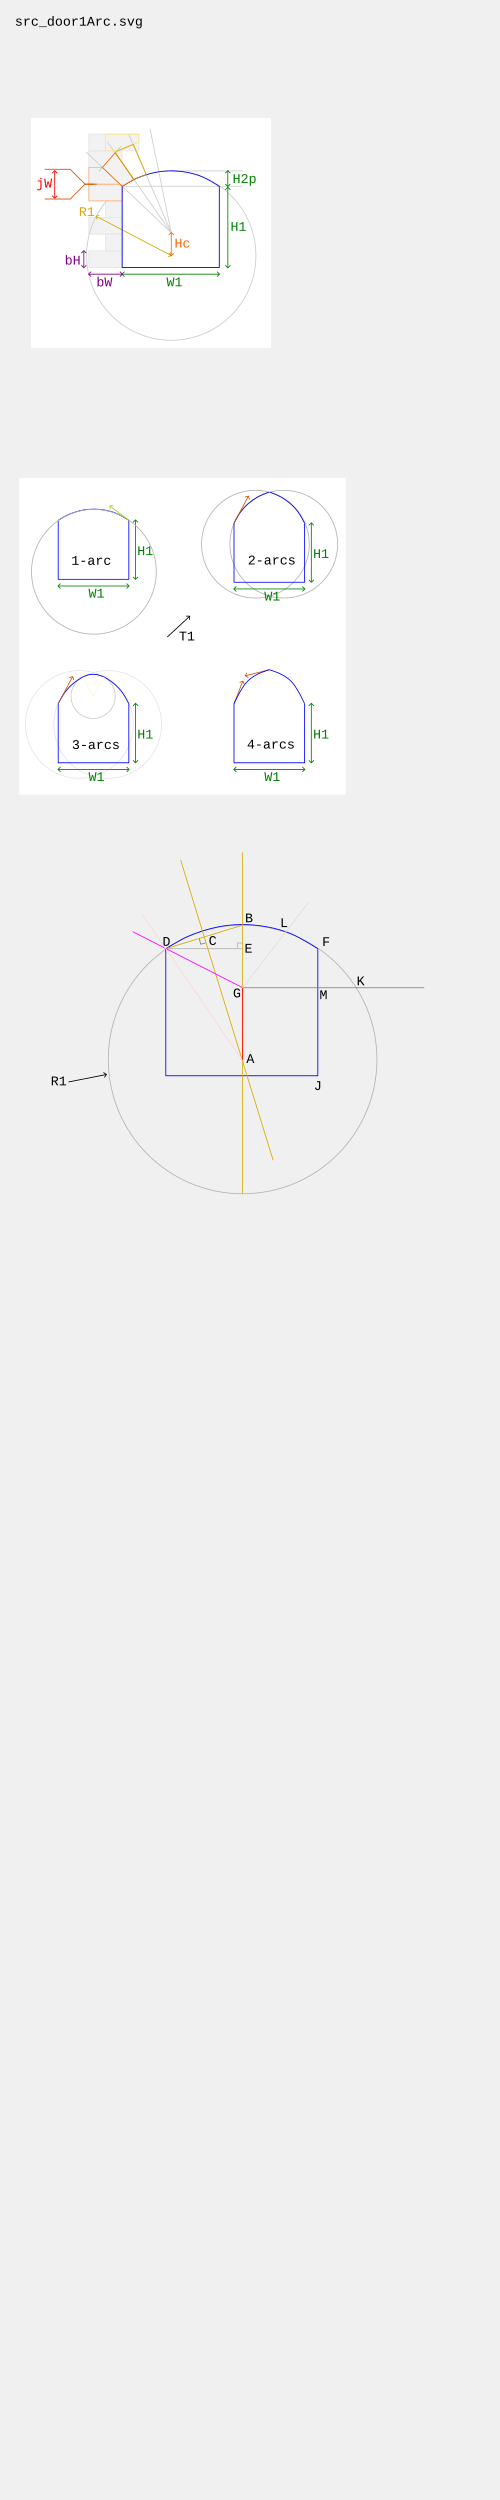
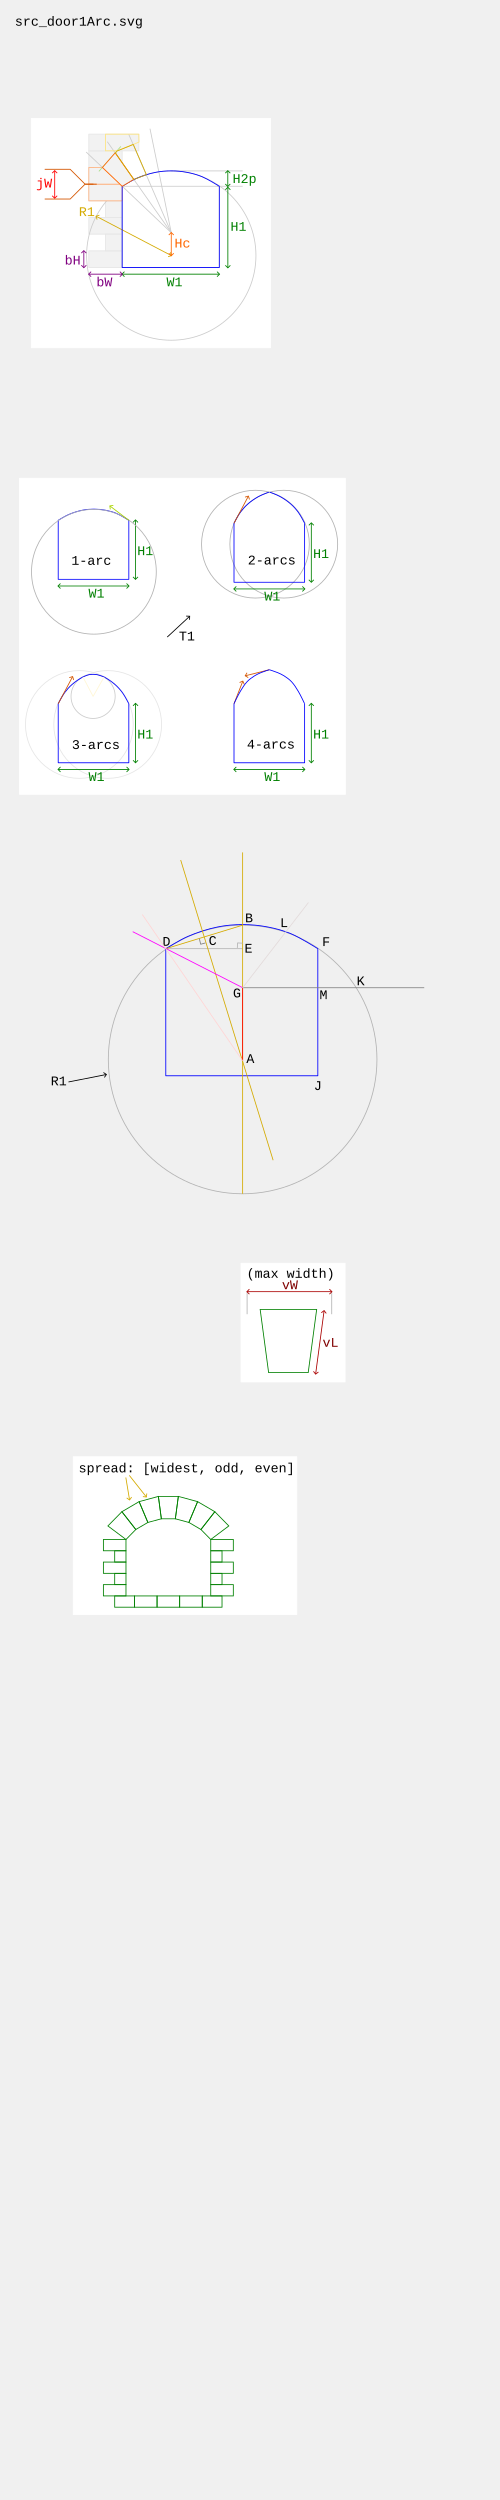
- <svg xmlns="http://www.w3.org/2000/svg" width="600" height="3000" viewBox="0 0 158.75 793.75" version="1.1" id="svg1">
+ <svg xmlns="http://www.w3.org/2000/svg" width="600" height="3000" viewBox="0 0 158.75 793.75" version="1.1" id="svg1" xml:space="preserve">
  <defs id="defs1">
+     <rect x="210.871" y="1667.853" width="150.349" height="35.357" id="rect70" />
+     <rect x="446.587" y="1549.995" width="34.72" height="27.076" id="rect69" />
+     <rect x="416.645" y="1601.916" width="44.914" height="37.906" id="rect42" />
+     <rect x="116.584" y="1726.463" width="266.296" height="65.618" id="rect4" />
    <rect x="393.267" y="1221.244" width="30.632" height="26.128" id="rect3" />
    <rect x="224.788" y="1371.253" width="36.038" height="31.083" id="rect29" />
    <rect x="216.229" y="1327.107" width="36.489" height="28.38" id="rect28" />
    <rect x="361.733" y="1313.142" width="38.402" height="30.182" id="rect27" />
    <rect x="438.305" y="272.029" width="58.611" height="49.054" id="rect39" />
    <rect x="433.846" y="1483.739" width="37.587" height="37.587" id="rect59" />
    <rect x="547.244" y="1476.731" width="37.587" height="47.78" id="rect58" />
    <rect x="43.958" y="1212.347" width="43.307" height="33.765" id="rect56" />
    <rect x="71.989" y="1154.373" width="43.47" height="31.352" id="rect55" />
    <rect x="55.409" y="1182.053" width="32.434" height="36.939" id="rect54" />
    <rect x="139.648" y="1440.627" width="97.303" height="81.086" id="rect53" />
    <rect x="92.375" y="1069.643" width="33.765" height="34.72" id="rect52" />
    <rect x="108.32" y="1051.486" width="23.872" height="27.713" id="rect49" />
    <rect x="143.978" y="1012.185" width="20.068" height="21.145" id="rect48" />
    <rect x="103.524" y="1012.185" width="25.954" height="23.693" id="rect47" />
    <rect x="151.623" y="1054.034" width="22.935" height="22.616" id="rect38" />
    <rect x="218.515" y="762.574" width="58.611" height="40.773" id="rect22" />
    <rect x="377.146" y="430.023" width="47.462" height="22.616" id="rect37" />
    <rect x="366.179" y="389.251" width="39.636" height="27.076" id="rect36" />
    <rect x="441.791" y="937.208" width="81.664" height="34.472" id="rect34" />
    <rect x="440.791" y="880.963" width="79.51" height="35.104" id="rect33" />
    <rect x="439.666" y="823.938" width="72.527" height="38.702" id="rect32" />
    <rect x="435.612" y="776.173" width="56.76" height="22.524" id="rect31" />
    <rect x="180.641" y="115.322" width="45.498" height="34.236" id="rect25" />
    <rect x="96.853" y="102.709" width="45.949" height="31.984" id="rect24" />
    <rect x="32.885" y="95.952" width="44.147" height="32.434" id="rect23" />
    <rect x="-57.655" y="234.761" width="50.01" height="44.276" id="rect21" />
    <rect x="-75.811" y="210.552" width="36.95" height="30.261" id="rect20" />
    <rect x="-18.475" y="278.4" width="43.321" height="43.002" id="rect19" />
    <rect x="157.038" y="338.285" width="33.446" height="19.749" id="rect18" />
    <marker style="overflow:visible" id="ArrowWide" refX="0" refY="0" orient="auto-start-reverse" markerWidth="1" markerHeight="1" viewBox="0 0 1 1" preserveAspectRatio="xMidYMid">
      <path style="fill:none;stroke:context-stroke;stroke-width:1;stroke-linecap:butt" d="M 3,-3 0,0 3,3" transform="rotate(180,0.125,0)" id="path1" />
    </marker>
    <rect x="19.112" y="26.757" width="198.766" height="56.062" id="rect1" />
    <marker style="overflow:visible" id="ArrowWide-7" refX="0" refY="0" orient="auto-start-reverse" markerWidth="1" markerHeight="1" viewBox="0 0 1 1" preserveAspectRatio="xMidYMid">
      <path style="fill:none;stroke:context-stroke;stroke-width:1;stroke-linecap:butt" d="M 3,-3 0,0 3,3" transform="rotate(180,0.125,0)" id="path1-5" />
    </marker>
    <marker style="overflow:visible" id="ArrowWide-8" refX="0" refY="0" orient="auto-start-reverse" markerWidth="1" markerHeight="1" viewBox="0 0 1 1" preserveAspectRatio="xMidYMid">
      <path style="fill:none;stroke:context-stroke;stroke-width:1;stroke-linecap:butt" d="M 3,-3 0,0 3,3" transform="rotate(180,0.125,0)" id="path1-4" />
    </marker>
    <marker style="overflow:visible" id="ArrowWide-8-2" refX="0" refY="0" orient="auto-start-reverse" markerWidth="1" markerHeight="1" viewBox="0 0 1 1" preserveAspectRatio="xMidYMid">
      <path style="fill:none;stroke:context-stroke;stroke-width:1;stroke-linecap:butt" d="M 3,-3 0,0 3,3" transform="rotate(180,0.125,0)" id="path1-4-0" />
    </marker>
    <marker style="overflow:visible" id="ArrowWide-8-2-4" refX="0" refY="0" orient="auto-start-reverse" markerWidth="1" markerHeight="1" viewBox="0 0 1 1" preserveAspectRatio="xMidYMid">
      <path style="fill:none;stroke:context-stroke;stroke-width:1;stroke-linecap:butt" d="M 3,-3 0,0 3,3" transform="rotate(180,0.125,0)" id="path1-4-0-7" />
    </marker>
    <marker style="overflow:visible" id="ArrowWide-2" refX="0" refY="0" orient="auto-start-reverse" markerWidth="1" markerHeight="1" viewBox="0 0 1 1" preserveAspectRatio="xMidYMid">
      <path style="fill:none;stroke:context-stroke;stroke-width:1;stroke-linecap:butt" d="M 3,-3 0,0 3,3" transform="rotate(180,0.125,0)" id="path1-54" />
    </marker>
    <rect x="157.038" y="338.285" width="33.446" height="19.749" id="rect18-7" />
    <rect x="-18.475" y="278.4" width="43.321" height="43.002" id="rect19-8" />
    <marker style="overflow:visible" id="ArrowWide-6" refX="0" refY="0" orient="auto-start-reverse" markerWidth="1" markerHeight="1" viewBox="0 0 1 1" preserveAspectRatio="xMidYMid">
      <path style="fill:none;stroke:context-stroke;stroke-width:1;stroke-linecap:butt" d="M 3,-3 0,0 3,3" transform="rotate(180,0.125,0)" id="path1-8" />
    </marker>
    <rect x="-18.475" y="278.4" width="43.321" height="43.002" id="rect19-8-8" />
    <marker style="overflow:visible" id="ArrowWide-6-9" refX="0" refY="0" orient="auto-start-reverse" markerWidth="1" markerHeight="1" viewBox="0 0 1 1" preserveAspectRatio="xMidYMid">
      <path style="fill:none;stroke:context-stroke;stroke-width:1;stroke-linecap:butt" d="M 3,-3 0,0 3,3" transform="rotate(180,0.125,0)" id="path1-8-2" />
    </marker>
    <marker style="overflow:visible" id="ArrowWide-2-6" refX="0" refY="0" orient="auto-start-reverse" markerWidth="1" markerHeight="1" viewBox="0 0 1 1" preserveAspectRatio="xMidYMid">
      <path style="fill:none;stroke:context-stroke;stroke-width:1;stroke-linecap:butt" d="M 3,-3 0,0 3,3" transform="rotate(180,0.125,0)" id="path1-54-4" />
    </marker>
    <rect x="157.038" y="338.285" width="33.446" height="19.749" id="rect18-7-5" />
    <rect x="-18.475" y="278.4" width="43.321" height="43.002" id="rect19-8-2" />
    <marker style="overflow:visible" id="ArrowWide-6-6" refX="0" refY="0" orient="auto-start-reverse" markerWidth="1" markerHeight="1" viewBox="0 0 1 1" preserveAspectRatio="xMidYMid">
      <path style="fill:none;stroke:context-stroke;stroke-width:1;stroke-linecap:butt" d="M 3,-3 0,0 3,3" transform="rotate(180,0.125,0)" id="path1-8-1" />
    </marker>
    <marker style="overflow:visible" id="ArrowWide-2-61" refX="0" refY="0" orient="auto-start-reverse" markerWidth="1" markerHeight="1" viewBox="0 0 1 1" preserveAspectRatio="xMidYMid">
      <path style="fill:none;stroke:context-stroke;stroke-width:1;stroke-linecap:butt" d="M 3,-3 0,0 3,3" transform="rotate(180,0.125,0)" id="path1-54-5" />
    </marker>
    <rect x="157.038" y="338.285" width="33.446" height="19.749" id="rect18-7-4" />
    <rect x="-18.475" y="278.4" width="43.321" height="43.002" id="rect19-8-7" />
    <marker style="overflow:visible" id="ArrowWide-6-7" refX="0" refY="0" orient="auto-start-reverse" markerWidth="1" markerHeight="1" viewBox="0 0 1 1" preserveAspectRatio="xMidYMid">
      <path style="fill:none;stroke:context-stroke;stroke-width:1;stroke-linecap:butt" d="M 3,-3 0,0 3,3" transform="rotate(180,0.125,0)" id="path1-8-6" />
    </marker>
    <marker style="overflow:visible" id="ArrowWide-2-3" refX="0" refY="0" orient="auto-start-reverse" markerWidth="1" markerHeight="1" viewBox="0 0 1 1" preserveAspectRatio="xMidYMid">
      <path style="fill:none;stroke:context-stroke;stroke-width:1;stroke-linecap:butt" d="M 3,-3 0,0 3,3" transform="rotate(180,0.125,0)" id="path1-54-6" />
    </marker>
    <rect x="157.038" y="338.285" width="33.446" height="19.749" id="rect18-7-6" />
  </defs>
  <g id="layer1">
+     <rect style="fill:#ffffff;stroke:#ffffff;stroke-width:0.265;stroke-linejoin:round;stroke-dasharray:none" id="rect71" width="33.037" height="37.673" x="76.526" y="401.085" />
+     <rect style="fill:#ffffff;stroke:#ffffff;stroke-width:0.265;stroke-linejoin:round;stroke-dasharray:none" id="rect40" width="70.963" height="50.062" x="23.261" y="462.524" />
    <path style="fill:none;stroke:#b3b3b3;stroke-width:0.265;stroke-linejoin:round" d="M 52.636,301.203 H 77.035" id="path51" />
    <rect style="fill:#ffffff;stroke:#ffffff;stroke-width:0.265;stroke-linejoin:round" id="rect35" width="103.456" height="100.357" x="6.198" y="151.847" />
    <circle style="fill:none;stroke:#e6e6e6;stroke-width:0.265;stroke-linejoin:round" id="path19-1" cx="34.19" cy="230.019" r="17.109" />
    <circle style="fill:none;stroke:#e6e6e6;stroke-width:0.265;stroke-linejoin:round" id="path19-6-2" cx="25.194" cy="230.019" r="17.109" />
    <circle style="fill:none;stroke:#cccccc;stroke-width:0.265;stroke-linejoin:round" id="path25" cx="29.559" cy="221.1" r="7.008" />
    <rect style="fill:#ffffff;stroke:#ffffff;stroke-width:0.265;stroke-linejoin:round" id="rect26" width="75.961" height="72.8" x="9.945" y="37.589" />
    <rect style="fill:#f2f2f2;stroke:#e6e6e6;stroke-width:0.265;stroke-linejoin:round" id="rect13-2-8-6" width="10.583" height="5.292" x="33.494" y="42.6" />
    <rect style="fill:#f2f2f2;stroke:#e6e6e6;stroke-width:0.265;stroke-linejoin:round" id="rect13-2-8" width="10.583" height="5.292" x="28.203" y="47.891" />
    <rect style="fill:#f2f2f2;stroke:#e6e6e6;stroke-width:0.265;stroke-linejoin:round" id="rect13-2-2-9" width="10.583" height="5.292" x="28.203" y="53.183" />
    <rect style="fill:#f2f2f2;stroke:#e6e6e6;stroke-width:0.265;stroke-linejoin:round" id="rect13-3-7" width="5.292" height="5.292" x="33.494" y="63.766" />
    <rect style="fill:#f2f2f2;stroke:#e6e6e6;stroke-width:0.265;stroke-linejoin:round" id="rect13-2-2" width="10.583" height="5.292" x="28.203" y="58.475" />
    <rect style="fill:#f2f2f2;stroke:#e6e6e6;stroke-width:0.265;stroke-linejoin:round" id="rect13-2" width="10.583" height="5.292" x="28.203" y="69.058" />
    <rect style="fill:#f2f2f2;stroke:#e6e6e6;stroke-width:0.265;stroke-linejoin:round" id="rect13" width="10.583" height="5.292" x="28.203" y="79.641" />
    <rect style="fill:#f2f2f2;stroke:#e6e6e6;stroke-width:0.265;stroke-linejoin:round" id="rect13-3" width="5.292" height="5.292" x="33.494" y="74.35" />
    <path style="fill:#cccccc;stroke:#cccccc;stroke-width:0.265;stroke-linejoin:round" d="M 54.378,54.255 H 77.049" id="path5" />
    <text xml:space="preserve" transform="matrix(0.2645833,0,0,0.2645833,-0.3371169,-2.696935)" id="text1" style="font-size:16px;line-height:normal;font-family:'Liberation Mono';-inkscape-font-specification:'Liberation Mono';text-decoration-color:#000000;white-space:pre;shape-inside:url(#rect1);display:inline;fill:#000000;stroke-width:1;-inkscape-stroke:none;stop-color:#000000">
-       <tspan x="19.111" y="40.994" id="tspan28">src_door1Arc.svg</tspan>
+       <tspan x="19.111" y="40.994" id="tspan1">src_door1Arc.svg</tspan>
    </text>
    <rect style="fill:#ffffff;stroke:#cccccc;stroke-width:0.265;stroke-linejoin:round" id="rect2" width="30.846" height="25.789" x="38.786" y="59.144" />
    <circle style="fill:none;stroke:#cccccc;stroke-width:0.265;stroke-linejoin:round" id="path2" cx="54.378" cy="81.14" r="26.885" />
    <path style="fill:none;stroke:#008000;stroke-width:0.265;stroke-linejoin:round;marker-start:url(#ArrowWide);marker-end:url(#ArrowWide)" d="M 38.786,87.05 H 69.632" id="path4" />
    <path style="fill:#cccccc;stroke:#cccccc;stroke-width:0.265;stroke-linejoin:round" d="m 68.929,59.144 h 8.12" id="path7" />
    <path style="fill:#cccccc;stroke:#d4aa00;stroke-width:0.265;stroke-linejoin:round;marker-start:url(#ArrowWide);marker-end:url(#ArrowWide)" d="M 54.378,81.14 30.555,68.678" id="path8" />
    <path style="fill:#cccccc;stroke:#cccccc;stroke-width:0.265;stroke-linejoin:round" d="M 54.378,73.892 27.36,48.272" id="path10" />
    <path style="fill:#cccccc;stroke:#cccccc;stroke-width:0.265;stroke-linejoin:round" d="M 54.378,73.892 34.066,44.985" id="path11" />
    <path style="fill:#cccccc;stroke:#cccccc;stroke-width:0.265;stroke-linejoin:round" d="M 54.378,73.892 40.869,42.625" id="path12" />
    <path style="fill:#cccccc;stroke:#cccccc;stroke-width:0.265;stroke-linejoin:round" d="M 54.378,73.892 47.623,40.855" id="path13" />
    <path style="fill:#f2f2f2;stroke:#ffb380;stroke-width:0.265;stroke-linejoin:round" d="M 28.203,63.766 H 38.786 V 59.144 L 38.164,58.475 H 28.203 Z" id="path14" />
    <path style="fill:none;stroke:#0000ff;stroke-width:0.265;stroke-linejoin:round" d="M 38.786,84.933 V 59.144 c 0,0 2.899,-1.803 4.46,-2.476 1.97,-0.849 4.033,-1.518 6.136,-1.944 1.639,-0.333 3.323,-0.468 4.995,-0.468 1.669,-1.45e-4 3.346,0.157 4.986,0.466 1.633,0.308 3.257,0.737 4.791,1.375 1.93,0.801 5.477,3.047 5.477,3.047 v 25.789 z" id="path3" />
    <path style="fill:#f2f2f2;stroke:#ffb380;stroke-width:0.265;stroke-linejoin:round" d="m 28.203,58.475 h 9.962 l -5.645,-5.311 -4.316,0.019 z" id="path15" />
    <path style="fill:#cccccc;stroke:#008000;stroke-width:0.265;stroke-linejoin:round;marker-start:url(#ArrowWide);marker-end:url(#ArrowWide)" d="M 72.343,59.522 V 84.976" id="path6" />
    <path style="fill:#ff6600;stroke:#ff6600;stroke-width:0.265;stroke-linejoin:round;marker-start:url(#ArrowWide);marker-end:url(#ArrowWide)" d="M 54.378,81.14 V 73.892" id="path9" />
    <text xml:space="preserve" transform="matrix(0.2645833,0,0,0.2645833,11.31096,-2.380268)" id="text18" style="font-size:16px;line-height:normal;font-family:'Liberation Mono';-inkscape-font-specification:'Liberation Mono';text-decoration-color:#000000;white-space:pre;shape-inside:url(#rect18);display:inline;fill:#008000;stroke-width:1;-inkscape-stroke:none;stop-color:#000000">
-       <tspan x="157.039" y="352.522" id="tspan29">W1</tspan>
+       <tspan x="157.039" y="352.522" id="tspan2">W1</tspan>
    </text>
    <text xml:space="preserve" transform="matrix(0.2645833,0,0,0.2645833,78.06011,-4.140446)" id="text19" style="font-size:16px;line-height:normal;font-family:'Liberation Mono';-inkscape-font-specification:'Liberation Mono';text-decoration-color:#000000;white-space:pre;shape-inside:url(#rect19);display:inline;fill:#008000;stroke-width:1;-inkscape-stroke:none;stop-color:#000000">
-       <tspan x="-18.475" y="292.637" id="tspan37">H1</tspan>
+       <tspan x="-18.475" y="292.637" id="tspan3">H1</tspan>
    </text>
    <path style="fill:#cccccc;stroke:#008000;stroke-width:0.265;stroke-linejoin:round;marker-start:url(#ArrowWide-6);marker-end:url(#ArrowWide-6)" d="m 43.017,165.131 v 18.755" id="path6-3" />
    <text xml:space="preserve" transform="matrix(0.2645833,0,0,0.2645833,-13.45247,96.46131)" id="text18-1" style="font-size:16px;line-height:normal;font-family:'Liberation Mono';-inkscape-font-specification:'Liberation Mono';text-decoration-color:#000000;white-space:pre;shape-inside:url(#rect18-7);display:inline;fill:#008000;stroke-width:1;-inkscape-stroke:none;stop-color:#000000">
-       <tspan x="157.039" y="352.522" id="tspan38">W1</tspan>
+       <tspan x="157.039" y="352.522" id="tspan5">W1</tspan>
    </text>
    <text xml:space="preserve" transform="matrix(0.2645833,0,0,0.2645833,48.45795,98.81856)" id="text19-9" style="font-size:16px;line-height:normal;font-family:'Liberation Mono';-inkscape-font-specification:'Liberation Mono';text-decoration-color:#000000;white-space:pre;shape-inside:url(#rect19-8);display:inline;fill:#008000;stroke-width:1;-inkscape-stroke:none;stop-color:#000000">
-       <tspan x="-18.475" y="292.637" id="tspan39">H1</tspan>
+       <tspan x="-18.475" y="292.637" id="tspan6">H1</tspan>
    </text>
    <text xml:space="preserve" transform="matrix(0.2645833,0,0,0.2645833,93.89903,-1.368917)" id="text20" style="font-size:16px;line-height:normal;font-family:'Liberation Mono';-inkscape-font-specification:'Liberation Mono';text-decoration-color:#000000;white-space:pre;shape-inside:url(#rect20);display:inline;fill:#008000;stroke-width:1;-inkscape-stroke:none;stop-color:#000000">
-       <tspan x="-75.811" y="224.789" id="tspan40">H2p</tspan>
+       <tspan x="-75.811" y="224.789" id="tspan7">H2p</tspan>
    </text>
    <path style="fill:#cccccc;stroke:#008000;stroke-width:0.265;stroke-linejoin:round;marker-start:url(#ArrowWide-7);marker-end:url(#ArrowWide-7)" d="m 72.324,54.255 v 4.888" id="path6-6" />
    <text xml:space="preserve" transform="matrix(0.2645833,0,0,0.2645833,70.64354,12.70571)" id="text21" style="font-size:16px;line-height:normal;font-family:'Liberation Mono';-inkscape-font-specification:'Liberation Mono';text-decoration-color:#000000;white-space:pre;shape-inside:url(#rect21);display:inline;fill:#ff6600;stroke-width:1;-inkscape-stroke:none;stop-color:#000000">
-       <tspan x="-57.654" y="248.998" id="tspan41">Hc</tspan>
+       <tspan x="-57.654" y="248.998" id="tspan8">Hc</tspan>
    </text>
    <path style="fill:#ff6600;stroke:#aade87;stroke-width:0.265;stroke-linejoin:round" d="m 31.387,54.415 6.992,-7.932" id="path21" />
    <path style="fill:#f2f2f2;stroke:#ff6600;stroke-width:0.265;stroke-linejoin:round" d="m 32.519,53.164 6.267,5.98 3.681,-2.201 -5.905,-8.409 z" id="path16" />
    <rect style="fill:#f2f2f2;stroke:#e6e6e6;stroke-width:0.265;stroke-linejoin:round" id="rect13-3-3" width="5.292" height="5.292" x="28.203" y="42.6" />
    <path style="fill:none;stroke:#ffe680;stroke-width:0.265;stroke-linejoin:round" d="m 33.494,42.6 v 5.292 h 3.693 l 6.943,-2.778 -0.052,-2.513 z" id="path22" />
    <path style="fill:none;stroke:#d4aa00;stroke-width:0.265;stroke-linejoin:round" d="m 42.312,45.858 -5.155,2.086 -0.507,0.626 5.84,8.403 3.993,-1.52 z" id="path23" />
    <text xml:space="preserve" transform="matrix(0.2645833,0,0,0.2645833,16.32887,39.4515)" id="text23" style="font-size:16px;line-height:normal;font-family:'Liberation Mono';-inkscape-font-specification:'Liberation Mono';text-decoration-color:#000000;white-space:pre;shape-inside:url(#rect23);display:inline;fill:#d4aa00;stroke-width:1;-inkscape-stroke:none;stop-color:#000000">
-       <tspan x="32.885" y="110.188" id="tspan42">R1</tspan>
+       <tspan x="32.885" y="110.188" id="tspan9">R1</tspan>
    </text>
    <path style="fill:none;stroke:#0000ff;stroke-width:0.265;stroke-linejoin:round" d="m 18.483,183.94 v -18.743 c 0,0 2.107,-1.31 3.242,-1.799 1.432,-0.617 2.931,-1.103 4.459,-1.413 1.191,-0.242 2.415,-0.34 3.631,-0.34 1.213,-1.1e-4 2.432,0.114 3.624,0.339 1.187,0.224 2.367,0.536 3.482,0.999 1.402,0.582 3.981,2.215 3.981,2.215 v 18.743 z" id="path3-5" />
    <circle style="fill:none;stroke:#b3b3b3;stroke-width:0.265;stroke-linejoin:round" id="path19" cx="90.094" cy="172.772" r="17.109" />
    <circle style="fill:none;stroke:#b3b3b3;stroke-width:0.265;stroke-linejoin:round" id="path19-7" cx="29.814" cy="181.535" r="19.806" />
    <circle style="fill:none;stroke:#b3b3b3;stroke-width:0.265;stroke-linejoin:round" id="path19-6" cx="81.099" cy="172.772" r="17.109" />
    <path style="fill:none;stroke:#0000ff;stroke-width:0.265;stroke-linejoin:round" d="m 85.372,156.254 c 0,0 -2.204,0.806 -3.228,1.37 -1.216,0.67 -2.381,1.456 -3.426,2.371 -0.902,0.79 -1.713,1.693 -2.42,2.661 -0.788,1.078 -2.003,3.47 -2.003,3.47" id="path24" />
    <path style="fill:none;stroke:#0000ff;stroke-width:0.265;stroke-linejoin:round" d="m 85.636,156.254 c 0,0 2.204,0.806 3.228,1.37 1.216,0.67 2.381,1.456 3.426,2.371 0.902,0.79 1.713,1.693 2.42,2.661 0.788,1.078 2.003,3.47 2.003,3.47" id="path24-6" />
    <path style="fill:none;stroke:#0000ff;stroke-width:0.265;stroke-linejoin:round" d="m 96.713,166.124 v 18.743 H 74.295 v -18.743" id="path3-5-2" />
    <path style="fill:none;stroke:#0000ff;stroke-width:0.265;stroke-linejoin:round" d="m 26.331,214.933 c -1.216,0.67 -2.381,1.456 -3.426,2.371 -0.902,0.79 -1.713,1.693 -2.42,2.661 -0.788,1.078 -2.003,3.47 -2.003,3.47" id="path24-9" />
    <path style="fill:none;stroke:#0000ff;stroke-width:0.265;stroke-linejoin:round" d="m 33.052,214.933 c 0.284,0.156 0.565,0.319 0.842,0.488 0.911,0.556 1.782,1.181 2.583,1.883 0.902,0.79 1.713,1.693 2.42,2.661 0.788,1.078 2.003,3.47 2.003,3.47" id="path24-6-2" />
    <path style="fill:none;stroke:#0000ff;stroke-width:0.265;stroke-linejoin:round" d="m 40.901,223.434 v 18.743 h -22.418 v -18.743" id="path3-5-2-0" />
    <path style="fill:none;stroke:#0000ff;stroke-width:0.265;stroke-linejoin:round" d="m 26.331,214.933 c 0,0 1.246,-0.563 1.908,-0.715 0.431,-0.099 0.878,-0.128 1.32,-0.125 0.493,0.003 0.989,0.05 1.471,0.156 0.695,0.153 2.022,0.685 2.022,0.685" id="path26" />
    <path style="fill:none;stroke:#fff6d5;stroke-width:0.265;stroke-linejoin:round" d="m 26.331,214.933 3.228,6.167 3.493,-6.167" id="path27" />
    <path style="fill:none;stroke:#0000ff;stroke-width:0.265;stroke-linejoin:round" d="m 96.713,223.434 v 18.743 H 74.295 v -18.743" id="path3-5-2-9" />
    <path style="fill:none;stroke:#aad400;stroke-width:0.265;stroke-linejoin:round;marker-end:url(#ArrowWide)" d="m 40.901,165.197 -5.978,-4.531" id="path28" />
    <path style="fill:none;stroke:#d45500;stroke-width:0.265;stroke-linejoin:round;marker-end:url(#ArrowWide)" d="m 74.295,166.124 4.549,-8.557" id="path29" />
    <path style="fill:none;stroke:#d45500;stroke-width:0.265;stroke-linejoin:round;marker-end:url(#ArrowWide-8)" d="m 18.482,223.434 4.549,-8.557" id="path29-0" />
    <path style="fill:none;stroke:#d45500;stroke-width:0.265;stroke-linejoin:round;marker-end:url(#ArrowWide-8-2)" d="m 74.295,223.434 2.779,-7.124" id="path29-0-1" />
    <path style="fill:none;stroke:#d45500;stroke-width:0.265;stroke-linejoin:round;marker-end:url(#ArrowWide-8-2-4)" d="m 85.504,212.636 -7.583,1.915" id="path29-0-1-5" />
    <path style="fill:none;stroke:#0000ff;stroke-width:0.265;stroke-linejoin:round" d="m 74.295,223.434 c 0,0 1.229,-2.641 1.978,-3.887 0.655,-1.089 1.317,-2.196 2.191,-3.118 0.688,-0.726 1.515,-1.319 2.36,-1.854 0.637,-0.403 1.328,-0.718 2.023,-1.011 0.864,-0.365 2.657,-0.927 2.657,-0.927" id="path31" />
    <path style="fill:none;stroke:#0000ff;stroke-width:0.265;stroke-linejoin:round" d="m 96.713,223.434 c 0,0 -1.229,-2.641 -1.978,-3.887 -0.655,-1.089 -1.317,-2.196 -2.191,-3.118 -0.688,-0.726 -1.515,-1.319 -2.36,-1.854 -0.637,-0.403 -1.328,-0.718 -2.023,-1.011 -0.864,-0.365 -2.657,-0.927 -2.657,-0.927" id="path31-7" />
    <path style="fill:none;stroke:#008000;stroke-width:0.265;stroke-linejoin:round;marker-start:url(#ArrowWide-2);marker-end:url(#ArrowWide-2)" d="M 18.47,186.057 H 40.901" id="path4-4" />
    <path style="fill:#cccccc;stroke:#008000;stroke-width:0.265;stroke-linejoin:round;marker-start:url(#ArrowWide-6-9);marker-end:url(#ArrowWide-6-9)" d="m 98.843,166.058 v 18.755" id="path6-3-4" />
    <text xml:space="preserve" transform="matrix(0.2645833,0,0,0.2645833,42.37275,97.38837)" id="text18-1-8" style="font-size:16px;line-height:normal;font-family:'Liberation Mono';-inkscape-font-specification:'Liberation Mono';text-decoration-color:#000000;white-space:pre;shape-inside:url(#rect18-7-5);display:inline;fill:#008000;stroke-width:1;-inkscape-stroke:none;stop-color:#000000">
-       <tspan x="157.039" y="352.522" id="tspan43">W1</tspan>
+       <tspan x="157.039" y="352.522" id="tspan10">W1</tspan>
    </text>
    <text xml:space="preserve" transform="matrix(0.2645833,0,0,0.2645833,104.2832,99.74561)" id="text19-9-1" style="font-size:16px;line-height:normal;font-family:'Liberation Mono';-inkscape-font-specification:'Liberation Mono';text-decoration-color:#000000;white-space:pre;shape-inside:url(#rect19-8-8);display:inline;fill:#008000;stroke-width:1;-inkscape-stroke:none;stop-color:#000000">
-       <tspan x="-18.475" y="292.637" id="tspan44">H1</tspan>
+       <tspan x="-18.475" y="292.637" id="tspan11">H1</tspan>
    </text>
    <path style="fill:none;stroke:#008000;stroke-width:0.265;stroke-linejoin:round;marker-start:url(#ArrowWide-2-6);marker-end:url(#ArrowWide-2-6)" d="M 74.295,186.984 H 96.726" id="path4-4-2" />
    <path style="fill:#cccccc;stroke:#008000;stroke-width:0.265;stroke-linejoin:round;marker-start:url(#ArrowWide-6-6);marker-end:url(#ArrowWide-6-6)" d="m 43.03,223.368 v 18.755" id="path6-3-0" />
    <text xml:space="preserve" transform="matrix(0.2645833,0,0,0.2645833,-13.4395,154.6983)" id="text18-1-9" style="font-size:16px;line-height:normal;font-family:'Liberation Mono';-inkscape-font-specification:'Liberation Mono';text-decoration-color:#000000;white-space:pre;shape-inside:url(#rect18-7-4);display:inline;fill:#008000;stroke-width:1;-inkscape-stroke:none;stop-color:#000000">
-       <tspan x="157.039" y="352.522" id="tspan45">W1</tspan>
+       <tspan x="157.039" y="352.522" id="tspan12">W1</tspan>
    </text>
    <text xml:space="preserve" transform="matrix(0.2645833,0,0,0.2645833,48.47092,157.0555)" id="text19-9-7" style="font-size:16px;line-height:normal;font-family:'Liberation Mono';-inkscape-font-specification:'Liberation Mono';text-decoration-color:#000000;white-space:pre;shape-inside:url(#rect19-8-2);display:inline;fill:#008000;stroke-width:1;-inkscape-stroke:none;stop-color:#000000">
-       <tspan x="-18.475" y="292.637" id="tspan46">H1</tspan>
+       <tspan x="-18.475" y="292.637" id="tspan13">H1</tspan>
    </text>
    <path style="fill:none;stroke:#008000;stroke-width:0.265;stroke-linejoin:round;marker-start:url(#ArrowWide-2-61);marker-end:url(#ArrowWide-2-61)" d="M 18.482,244.294 H 40.914" id="path4-4-1" />
    <path style="fill:#cccccc;stroke:#008000;stroke-width:0.265;stroke-linejoin:round;marker-start:url(#ArrowWide-6-7);marker-end:url(#ArrowWide-6-7)" d="m 98.843,223.368 v 18.755" id="path6-3-9" />
    <text xml:space="preserve" transform="matrix(0.2645833,0,0,0.2645833,42.37275,154.6983)" id="text18-1-4" style="font-size:16px;line-height:normal;font-family:'Liberation Mono';-inkscape-font-specification:'Liberation Mono';text-decoration-color:#000000;white-space:pre;shape-inside:url(#rect18-7-6);display:inline;fill:#008000;stroke-width:1;-inkscape-stroke:none;stop-color:#000000">
-       <tspan x="157.039" y="352.522" id="tspan47">W1</tspan>
+       <tspan x="157.039" y="352.522" id="tspan14">W1</tspan>
    </text>
    <text xml:space="preserve" transform="matrix(0.2645833,0,0,0.2645833,104.2832,157.0555)" id="text19-9-12" style="font-size:16px;line-height:normal;font-family:'Liberation Mono';-inkscape-font-specification:'Liberation Mono';text-decoration-color:#000000;white-space:pre;shape-inside:url(#rect19-8-7);display:inline;fill:#008000;stroke-width:1;-inkscape-stroke:none;stop-color:#000000">
-       <tspan x="-18.475" y="292.637" id="tspan48">H1</tspan>
+       <tspan x="-18.475" y="292.637" id="tspan15">H1</tspan>
    </text>
    <path style="fill:none;stroke:#008000;stroke-width:0.265;stroke-linejoin:round;marker-start:url(#ArrowWide-2-3);marker-end:url(#ArrowWide-2-3)" d="M 74.295,244.294 H 96.726" id="path4-4-3" />
    <text xml:space="preserve" transform="matrix(0.2645833,0,0,0.2645833,-92.60972,-29.79721)" id="text31" style="font-size:16px;line-height:normal;font-family:'Liberation Mono';-inkscape-font-specification:'Liberation Mono';text-decoration-color:#000000;white-space:pre;shape-inside:url(#rect31);display:inline;fill:#000000;stroke-width:1;-inkscape-stroke:none;stop-color:#000000">
-       <tspan x="435.611" y="790.408" id="tspan49">1-arc</tspan>
+       <tspan x="435.611" y="790.408" id="tspan16">1-arc</tspan>
    </text>
    <text xml:space="preserve" transform="matrix(0.2645833,0,0,0.2645833,-37.66367,-42.55041)" id="text32" style="font-size:16px;line-height:normal;font-family:'Liberation Mono';-inkscape-font-specification:'Liberation Mono';text-decoration-color:#000000;white-space:pre;shape-inside:url(#rect32);display:inline;fill:#000000;stroke-width:1;-inkscape-stroke:none;stop-color:#000000">
-       <tspan x="439.666" y="838.174" id="tspan50">2-arcs</tspan>
+       <tspan x="439.666" y="838.174" id="tspan17">2-arcs</tspan>
    </text>
    <text xml:space="preserve" transform="matrix(0.2645833,0,0,0.2645833,-93.80161,0.9535106)" id="text33" style="font-size:16px;line-height:normal;font-family:'Liberation Mono';-inkscape-font-specification:'Liberation Mono';text-decoration-color:#000000;white-space:pre;shape-inside:url(#rect33);display:inline;fill:#000000;stroke-width:1;-inkscape-stroke:none;stop-color:#000000">
-       <tspan x="440.791" y="895.199" id="tspan51">3-arcs</tspan>
+       <tspan x="440.791" y="895.199" id="tspan18">3-arcs</tspan>
    </text>
    <text xml:space="preserve" transform="matrix(0.2645833,0,0,0.2645833,-38.49799,-14.06428)" id="text34" style="font-size:16px;line-height:normal;font-family:'Liberation Mono';-inkscape-font-specification:'Liberation Mono';text-decoration-color:#000000;white-space:pre;shape-inside:url(#rect34);display:inline;fill:#000000;stroke-width:1;-inkscape-stroke:none;stop-color:#000000">
-       <tspan x="441.791" y="951.443" id="tspan52">4-arcs</tspan>
+       <tspan x="441.791" y="951.443" id="tspan19">4-arcs</tspan>
    </text>
    <path style="fill:#ffffff;stroke:#800080;stroke-width:0.265;stroke-linejoin:round;marker-start:url(#ArrowWide);marker-end:url(#ArrowWide)" d="m 26.615,79.641 v 5.292" id="path35" />
    <path style="fill:#ffffff;stroke:#800080;stroke-width:0.265;stroke-linejoin:round;marker-start:url(#ArrowWide);marker-end:url(#ArrowWide)" d="M 28.203,87.05 H 38.786" id="path36" />
    <text xml:space="preserve" transform="matrix(0.2645833,0,0,0.2645833,-76.35698,-22.75539)" id="text36" style="font-size:16px;line-height:normal;font-family:'Liberation Mono';-inkscape-font-specification:'Liberation Mono';text-decoration-color:#000000;white-space:pre;shape-inside:url(#rect36);display:inline;fill:#800080;stroke-width:1;-inkscape-stroke:none;stop-color:#000000">
-       <tspan x="366.18" y="403.486" id="tspan53">bH</tspan>
+       <tspan x="366.18" y="403.486" id="tspan20">bH</tspan>
    </text>
    <text xml:space="preserve" transform="matrix(0.2645833,0,0,0.2645833,-69.19325,-26.63224)" id="text37" style="font-size:16px;line-height:normal;font-family:'Liberation Mono';-inkscape-font-specification:'Liberation Mono';text-decoration-color:#000000;white-space:pre;shape-inside:url(#rect37);display:inline;fill:#800080;stroke-width:1;-inkscape-stroke:none;stop-color:#000000">
-       <tspan x="377.146" y="444.26" id="tspan54">bW</tspan>
+       <tspan x="377.146" y="444.26" id="tspan21">bW</tspan>
    </text>
    <path style="fill:#800080;stroke:#000000;stroke-width:0.265;stroke-linejoin:round;stroke-dasharray:none;marker-end:url(#ArrowWide)" d="m 53.096,202.27 7.079,-6.574" id="path20" />
    <text xml:space="preserve" transform="matrix(0.2645833,0,0,0.2645833,-1.011351,-2.19126)" id="text22" style="font-size:16px;line-height:normal;font-family:'Liberation Mono';-inkscape-font-specification:'Liberation Mono';text-decoration-color:#000000;white-space:pre;shape-inside:url(#rect22);display:inline;fill:#000000;stroke-width:1;-inkscape-stroke:none;stop-color:#000000">
-       <tspan x="218.516" y="776.811" id="tspan55">T1</tspan>
+       <tspan x="218.516" y="776.811" id="tspan22">T1</tspan>
    </text>
    <ellipse style="fill:none;stroke:#b3b3b3;stroke-width:0.265;stroke-linejoin:round" id="path19-7-3" cx="77.035" cy="336.381" rx="42.645" ry="42.645" />
    <path style="fill:none;stroke:#0000ff;stroke-width:0.265;stroke-linejoin:round" d="m 52.636,341.56 v -40.357 c 0,0 4.536,-2.821 6.98,-3.874 3.083,-1.328 6.311,-2.375 9.602,-3.043 2.565,-0.52 5.2,-0.732 7.817,-0.733 2.612,-2.4e-4 5.236,0.246 7.803,0.73 2.555,0.482 5.096,1.154 7.498,2.151 3.019,1.254 8.571,4.768 8.571,4.768 v 40.357 z" id="path3-5-5" />
    <path style="fill:#800080;stroke:#d4aa00;stroke-width:0.265;stroke-linejoin:round" d="m 77.035,293.736 -24.399,7.468" id="path30" />
    <path style="fill:#800080;stroke:#d4aa00;stroke-width:0.265;stroke-linejoin:round" d="M 64.836,297.469 57.368,273.07" id="path30-9" />
    <path style="fill:#800080;stroke:#d4aa00;stroke-width:0.265;stroke-linejoin:round" d="M 86.716,368.37 64.836,297.469" id="path30-9-0" />
    <path style="fill:#800080;stroke:#d4aa00;stroke-width:0.265;stroke-linejoin:round" d="M 77.035,270.642 V 379.025" id="path32" />
    <text xml:space="preserve" transform="matrix(0.2645833,0,0,0.2645833,11.46198,17.64966)" id="text35" style="font-size:16px;line-height:normal;font-family:'Liberation Mono';-inkscape-font-specification:'Liberation Mono';text-decoration-color:#000000;white-space:pre;shape-inside:url(#rect38);display:inline;fill:#000000;stroke-width:1;-inkscape-stroke:none;stop-color:#000000">
-       <tspan x="151.623" y="1068.272" id="tspan56">D</tspan>
+       <tspan x="151.623" y="1068.272" id="tspan23">D</tspan>
    </text>
    <text xml:space="preserve" transform="matrix(0.2645833,0,0,0.2645833,50.82038,65.92307)" id="text47" style="font-size:16px;line-height:normal;font-family:'Liberation Mono';-inkscape-font-specification:'Liberation Mono';text-decoration-color:#000000;white-space:pre;shape-inside:url(#rect47);display:inline;fill:#000000;stroke-width:1;-inkscape-stroke:none;stop-color:#000000">
-       <tspan x="103.523" y="1026.422" id="tspan57">A</tspan>
+       <tspan x="103.523" y="1026.422" id="tspan24">A</tspan>
    </text>
    <text xml:space="preserve" transform="matrix(0.2645833,0,0,0.2645833,39.69552,21.25507)" id="text48" style="font-size:16px;line-height:normal;font-family:'Liberation Mono';-inkscape-font-specification:'Liberation Mono';text-decoration-color:#000000;white-space:pre;shape-inside:url(#rect48);display:inline;fill:#000000;stroke-width:1;-inkscape-stroke:none;stop-color:#000000">
-       <tspan x="143.979" y="1026.422" id="tspan58">B</tspan>
+       <tspan x="143.979" y="1026.422" id="tspan25">B</tspan>
    </text>
    <text xml:space="preserve" transform="matrix(0.2645833,0,0,0.2645833,37.58854,18.05246)" id="text49" style="font-size:16px;line-height:normal;font-family:'Liberation Mono';-inkscape-font-specification:'Liberation Mono';text-decoration-color:#000000;white-space:pre;shape-inside:url(#rect49);display:inline;fill:#000000;stroke-width:1;-inkscape-stroke:none;stop-color:#000000">
-       <tspan x="108.32" y="1065.723" id="tspan59">C</tspan>
+       <tspan x="108.32" y="1065.723" id="tspan26">C</tspan>
    </text>
    <path style="fill:none;stroke:#808080;stroke-width:0.265;stroke-linejoin:round" d="m 63.294,298.028 0.421,1.77 1.517,-0.421" id="path50" />
    <path style="fill:none;stroke:#b3b3b3;stroke-width:0.265;stroke-linejoin:round" d="m 75.346,300.978 0.084,-1.601 1.601,0.084" id="path52" />
    <text xml:space="preserve" transform="matrix(0.2645833,0,0,0.2645833,53.18019,15.69264)" id="text52" style="font-size:16px;line-height:normal;font-family:'Liberation Mono';-inkscape-font-specification:'Liberation Mono';text-decoration-color:#000000;white-space:pre;shape-inside:url(#rect52);display:inline;fill:#000000;stroke-width:1;-inkscape-stroke:none;stop-color:#000000">
-       <tspan x="92.375" y="1083.879" id="tspan60">E</tspan>
+       <tspan x="92.375" y="1083.879" id="tspan27">E</tspan>
    </text>
    <text xml:space="preserve" transform="matrix(0.2645833,0,0,0.2645833,65.31548,-84.56312)" id="text53" style="font-size:16px;line-height:normal;font-family:'Liberation Mono';-inkscape-font-specification:'Liberation Mono';text-decoration-color:#000000;white-space:pre;shape-inside:url(#rect53);display:inline;fill:#000000;stroke-width:1;-inkscape-stroke:none;stop-color:#000000">
-       <tspan x="139.648" y="1454.863" id="tspan61">F</tspan>
+       <tspan x="139.648" y="1454.863" id="tspan28">F</tspan>
    </text>
    <path style="fill:none;stroke:#ff0000;stroke-width:0.265;stroke-linejoin:round" d="M 77.035,336.797 V 313.62" id="path53" />
    <text xml:space="preserve" transform="matrix(0.2645833,0,0,0.2645833,59.29666,0.1527707)" id="text54" style="font-size:16px;line-height:normal;font-family:'Liberation Mono';-inkscape-font-specification:'Liberation Mono';text-decoration-color:#000000;white-space:pre;shape-inside:url(#rect54);display:inline;fill:#000000;stroke-width:1;-inkscape-stroke:none;stop-color:#000000">
-       <tspan x="55.408" y="1196.289" id="tspan62">G</tspan>
+       <tspan x="55.408" y="1196.289" id="tspan29">G</tspan>
    </text>
    <path style="fill:none;stroke:#ff00ff;stroke-width:0.265;stroke-linejoin:round" d="M 77.046,313.605 42.137,295.806" id="path54" />
    <text xml:space="preserve" transform="matrix(0.2645833,0,0,0.2645833,-2.939355,35.39728)" id="text55" style="font-size:16px;line-height:normal;font-family:'Liberation Mono';-inkscape-font-specification:'Liberation Mono';text-decoration-color:#000000;white-space:pre;shape-inside:url(#rect55);display:inline;fill:#000000;stroke-width:1;-inkscape-stroke:none;stop-color:#000000">
-       <tspan x="71.988" y="1168.61" id="tspan63">R1</tspan>
+       <tspan x="71.988" y="1168.61" id="tspan30">R1</tspan>
    </text>
    <path style="fill:none;stroke:#000000;stroke-width:0.265;stroke-linejoin:round;marker-end:url(#ArrowWide)" d="m 21.744,343.522 11.968,-2.36" id="path57" />
    <path style="fill:none;stroke:#ffd5d5;stroke-width:0.265;stroke-linejoin:round" d="M 77.03,336.801 45.174,290.356" id="path58" />
    <path style="fill:none;stroke:#d45500;stroke-width:0.265;stroke-linejoin:round" d="m 14.193,53.755 h 8.091 l 4.72,4.72 h 3.712" id="path34" />
    <path style="fill:none;stroke:#d45500;stroke-width:0.265;stroke-linejoin:round" d="m 14.193,63.194 h 8.091 l 4.72,-4.72 h 2.654" id="path34-3" />
    <path style="fill:none;stroke:#ff0000;stroke-width:0.265;stroke-linejoin:round;stroke-dasharray:none;marker-start:url(#ArrowWide);marker-end:url(#ArrowWide)" d="m 17.368,54.239 v 8.64" id="path37" />
    <text xml:space="preserve" transform="matrix(0.2645833,0,0,0.2645833,-104.4994,-16.19672)" id="text38" style="font-size:16px;line-height:normal;font-family:'Liberation Mono';-inkscape-font-specification:'Liberation Mono';text-decoration-color:#000000;white-space:pre;shape-inside:url(#rect39);display:inline;fill:#ff0000;stroke-width:1;-inkscape-stroke:none;stop-color:#000000">
-       <tspan x="438.305" y="286.266" id="tspan64">jW</tspan>
+       <tspan x="438.305" y="286.266" id="tspan31">jW</tspan>
    </text>
    <path style="fill:#ff0000;stroke:#808080;stroke-width:0.265;stroke-linejoin:round" d="M 77.046,313.605 H 134.693" id="path17" />
    <path style="fill:#ff0000;stroke:#e3dbdb;stroke-width:0.265;stroke-linejoin:round" d="M 77.035,313.62 97.932,286.549" id="path18" />
    <text xml:space="preserve" transform="matrix(0.2645833,0,0,0.2645833,3.933231,-5.12512)" id="text24" style="font-size:16px;line-height:normal;font-family:'Liberation Mono';-inkscape-font-specification:'Liberation Mono';text-decoration-color:#000000;white-space:pre;shape-inside:url(#rect27);fill:#000000;stroke-width:1;-inkscape-stroke:none;stop-color:#000000">
-       <tspan x="361.734" y="1327.379" id="tspan65">J</tspan>
+       <tspan x="361.734" y="1327.379" id="tspan32">J</tspan>
    </text>
    <text xml:space="preserve" transform="matrix(0.2645833,0,0,0.2645833,56.01875,-42.07366)" id="text27" style="font-size:16px;line-height:normal;font-family:'Liberation Mono';-inkscape-font-specification:'Liberation Mono';text-decoration-color:#000000;white-space:pre;shape-inside:url(#rect28);fill:#000000;stroke-width:1;-inkscape-stroke:none;stop-color:#000000">
-       <tspan x="216.229" y="1341.344" id="tspan66">K</tspan>
+       <tspan x="216.229" y="1341.344" id="tspan33">K</tspan>
    </text>
    <text xml:space="preserve" transform="matrix(0.2645833,0,0,0.2645833,29.43964,-72.22843)" id="text28" style="font-size:16px;line-height:normal;font-family:'Liberation Mono';-inkscape-font-specification:'Liberation Mono';text-decoration-color:#000000;white-space:pre;shape-inside:url(#rect29);fill:#000000;stroke-width:1;-inkscape-stroke:none;stop-color:#000000">
-       <tspan x="224.789" y="1385.49" id="tspan67">L</tspan>
+       <tspan x="224.789" y="1385.49" id="tspan34">L</tspan>
    </text>
    <text xml:space="preserve" transform="matrix(0.2645833,0,0,0.2645833,-2.622154,-9.654295)" id="text2" style="font-size:16px;line-height:normal;font-family:'Liberation Mono';-inkscape-font-specification:'Liberation Mono';text-decoration-color:#000000;white-space:pre;shape-inside:url(#rect3);fill:#000000;stroke-width:1;-inkscape-stroke:none;stop-color:#000000">
-       <tspan x="393.268" y="1235.481" id="tspan68">M</tspan>
+       <tspan x="393.268" y="1235.481" id="tspan35">M</tspan>
+     </text>
+     <path d="m 66.908,488.787 5.74,-4.301 -4.439,-4.519 -4.413,5.652 z" stroke="#008000" stroke-width="0.265" fill="none" id="path1-3" />
+     <path d="m 63.796,485.62 4.413,-5.652 -5.469,-3.2 -2.777,6.609 z" stroke="#008000" stroke-width="0.265" fill="none" id="path2-6" />
+     <path d="m 59.963,483.377 2.777,-6.609 -6.117,-1.658 -0.948,7.105 z" stroke="#008000" stroke-width="0.265" fill="none" id="path3-7" />
+     <path d="m 55.675,482.215 0.948,-7.105 h -6.338 l 0.948,7.105 z" stroke="#008000" stroke-width="0.265" fill="none" id="path4-5" />
+     <path d="m 97.856,435.805 2.682,-20.045 H 82.605 l 2.682,20.045 z" stroke="#008000" stroke-width="0.265" fill="none" id="path4-5-2" />
+     <path d="m 51.233,482.215 -0.948,-7.105 -6.117,1.658 2.777,6.609 z" stroke="#008000" stroke-width="0.265" fill="none" id="path5-3" />
+     <path d="m 46.945,483.377 -2.777,-6.609 -5.469,3.2 4.413,5.652 z" stroke="#008000" stroke-width="0.265" fill="none" id="path6-5" />
+     <path d="m 43.112,485.62 -4.413,-5.652 -4.439,4.519 5.74,4.301 z" stroke="#008000" stroke-width="0.265" fill="none" id="path7-6" />
+     <path d="m 32.828,506.702 h 7.168 v -3.577 h -7.168 z" stroke="#008000" stroke-width="0.265" fill="none" id="path8-2" />
+     <path d="m 66.911,506.702 h 7.168 v -3.577 h -7.168 z" stroke="#008000" stroke-width="0.265" fill="none" id="path9-9" />
+     <path d="m 36.416,503.119 h 3.581 v -3.577 h -3.581 z" stroke="#008000" stroke-width="0.265" fill="none" id="path10-1" />
+     <path d="m 66.911,503.119 h 3.581 v -3.577 h -3.581 z" stroke="#008000" stroke-width="0.265" fill="none" id="path11-2" />
+     <path d="m 32.828,499.535 h 7.168 v -3.577 h -7.168 z" stroke="#008000" stroke-width="0.265" fill="none" id="path12-7" />
+     <path d="m 66.911,499.535 h 7.168 v -3.577 h -7.168 z" stroke="#008000" stroke-width="0.265" fill="none" id="path13-0" />
+     <path d="m 36.416,495.951 h 3.581 v -3.577 h -3.581 z" stroke="#008000" stroke-width="0.265" fill="none" id="path14-9" />
+     <path d="m 66.911,495.951 h 3.581 v -3.577 h -3.581 z" stroke="#008000" stroke-width="0.265" fill="none" id="path15-3" />
+     <path d="m 32.828,492.367 h 7.168 v -3.577 h -7.168 z" stroke="#008000" stroke-width="0.265" fill="none" id="path16-6" />
+     <path d="m 66.911,492.367 h 7.168 v -3.577 h -7.168 z" stroke="#008000" stroke-width="0.265" fill="none" id="path17-0" />
+     <path d="m 36.416,510.286 h 6.271 v -3.577 h -6.271 z" stroke="#008000" stroke-width="0.265" fill="none" id="path18-6" />
+     <path d="m 42.695,510.286 h 7.168 v -3.577 h -7.168 z" stroke="#008000" stroke-width="0.265" fill="none" id="path19-2" />
+     <path d="m 49.87,510.286 h 7.168 v -3.577 h -7.168 z" stroke="#008000" stroke-width="0.265" fill="none" id="path20-6" />
+     <path d="m 57.045,510.286 h 7.168 v -3.577 H 57.045 Z" stroke="#008000" stroke-width="0.265" fill="none" id="path21-1" />
+     <path d="m 64.221,510.286 h 6.271 v -3.577 h -6.271 z" stroke="#008000" stroke-width="0.265" fill="none" id="path22-8" />
+     <text xml:space="preserve" transform="matrix(0.2645833,0,0,0.2645833,-5.899546,6.910897)" id="text3" style="font-size:16px;line-height:normal;font-family:'Liberation Mono';-inkscape-font-specification:'Liberation Mono';text-decoration-color:#000000;white-space:pre;shape-inside:url(#rect4);fill:#000000;stroke-width:1;-inkscape-stroke:none;stop-color:#000000">
+       <tspan x="116.584" y="1740.699" id="tspan36">spread: [widest, odd, even]</tspan>
+     </text>
+     <path style="fill:#000000;stroke:#d4aa00;stroke-width:0.265;stroke-linejoin:round;stroke-dasharray:none;marker-end:url(#ArrowWide)" d="m 39.948,469.098 1.18,7.079" id="path33" />
+     <path style="fill:#000000;stroke:#d4aa00;stroke-width:0.265;stroke-linejoin:round;stroke-dasharray:none;marker-end:url(#ArrowWide)" d="m 41.044,468.424 5.394,6.827" id="path38" />
+     <path style="fill:#ffffff;stroke:#aa0000;stroke-width:0.265;stroke-linejoin:round;stroke-dasharray:none;marker-start:url(#ArrowWide);marker-end:url(#ArrowWide)" d="m 102.898,416.181 -2.682,20.045" id="path40" />
+     <path style="fill:#ffffff;stroke:#b3b3b3;stroke-width:0.265;stroke-linejoin:round;stroke-dasharray:none" d="m 78.454,410.103 v 7.164" id="path41" />
+     <path style="fill:#ffffff;stroke:#b3b3b3;stroke-width:0.265;stroke-linejoin:round;stroke-dasharray:none" d="m 105.32,410.103 v 7.164" id="path41-2" />
+     <path style="fill:#ffffff;stroke:#aa0000;stroke-width:0.265;stroke-linejoin:round;stroke-dasharray:none;marker-start:url(#ArrowWide);marker-end:url(#ArrowWide)" d="M 78.454,410.103 H 105.32" id="path42" />
+     <text xml:space="preserve" transform="matrix(0.2645833,0,0,0.2645833,-7.837969,0)" id="text42" style="font-size:16px;line-height:normal;font-family:'Liberation Mono';-inkscape-font-specification:'Liberation Mono';text-decoration-color:#000000;white-space:pre;shape-inside:url(#rect42);fill:#800000;stroke-width:1;-inkscape-stroke:none;stop-color:#000000">
+       <tspan x="416.645" y="1616.152" id="tspan37">vL</tspan>
+     </text>
+     <text xml:space="preserve" transform="matrix(0.2645833,0,0,0.2645833,-28.65494,-4.551079)" id="text69" style="font-size:16px;line-height:normal;font-family:'Liberation Mono';-inkscape-font-specification:'Liberation Mono';text-decoration-color:#000000;white-space:pre;shape-inside:url(#rect69);fill:#800000;stroke-width:1;-inkscape-stroke:none;stop-color:#000000">
+       <tspan x="446.588" y="1564.231" id="tspan38">vW</tspan>
+     </text>
+     <text xml:space="preserve" transform="matrix(0.2645833,0,0,0.2645833,22.50256,-39.3584)" id="text70" style="font-size:16px;line-height:normal;font-family:'Liberation Mono';-inkscape-font-specification:'Liberation Mono';text-decoration-color:#000000;white-space:pre;shape-inside:url(#rect70);fill:#000000;stroke-width:1;-inkscape-stroke:none;stop-color:#000000">
+       <tspan x="210.871" y="1682.09" id="tspan39">(max width)</tspan>
    </text>
  </g>
</svg>
